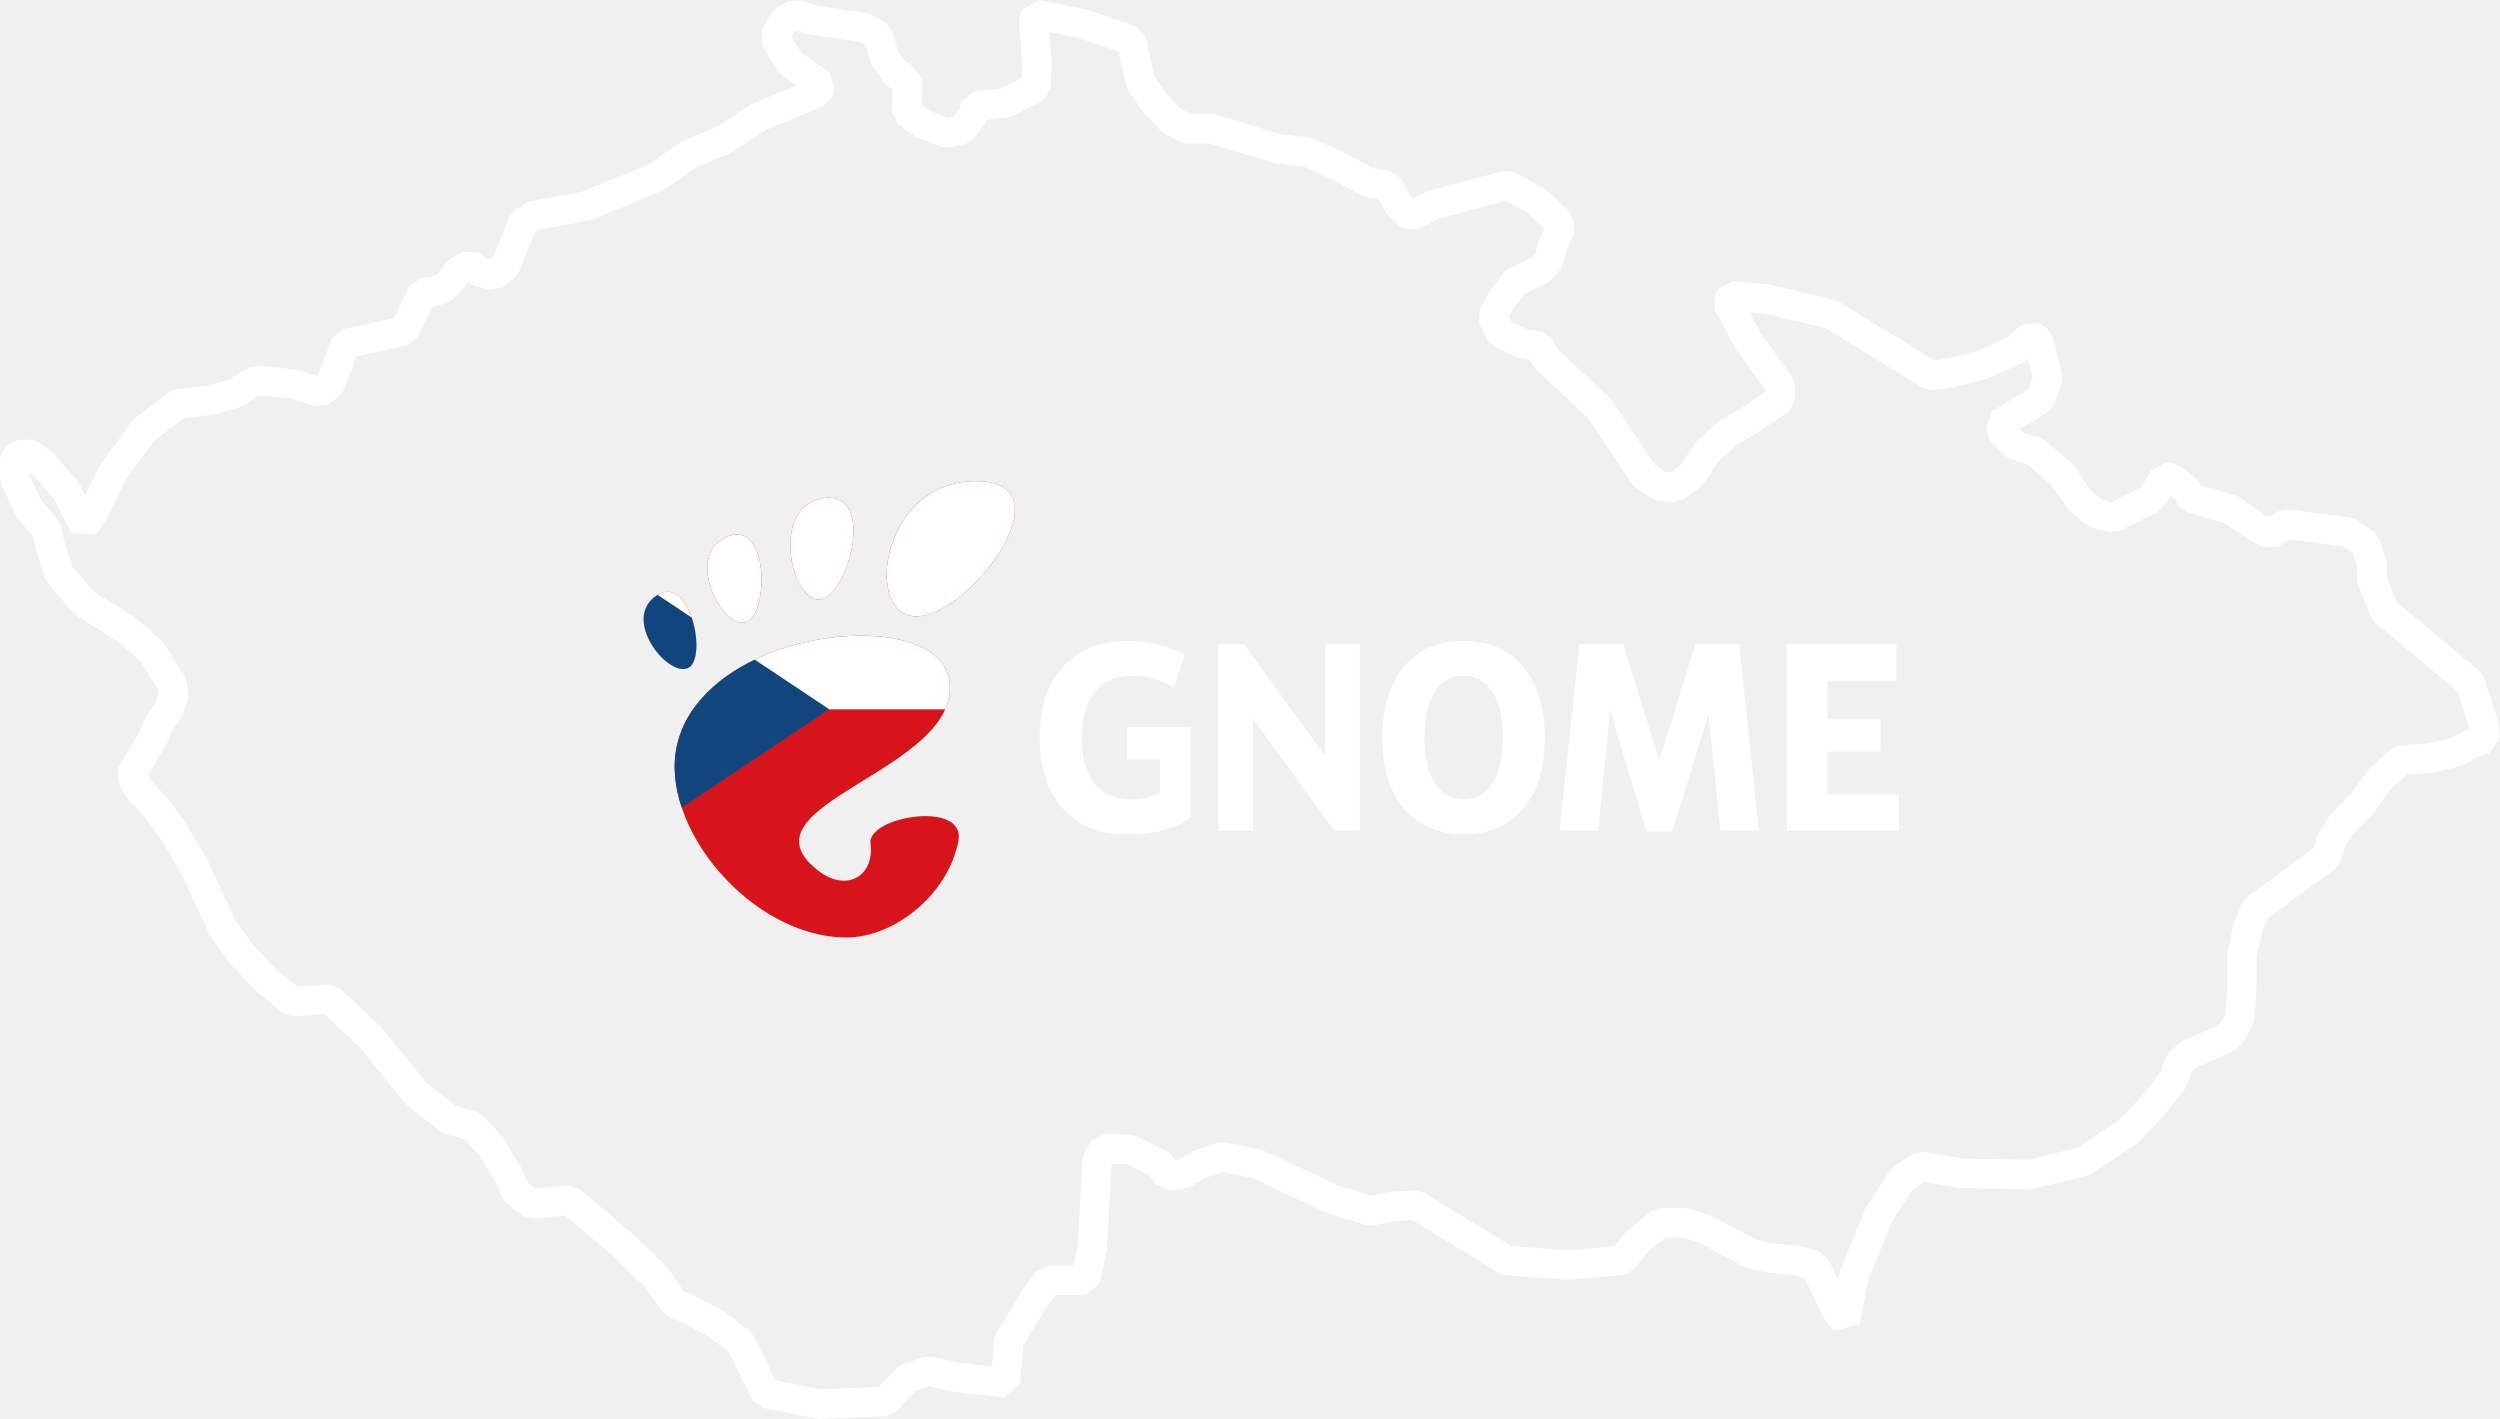
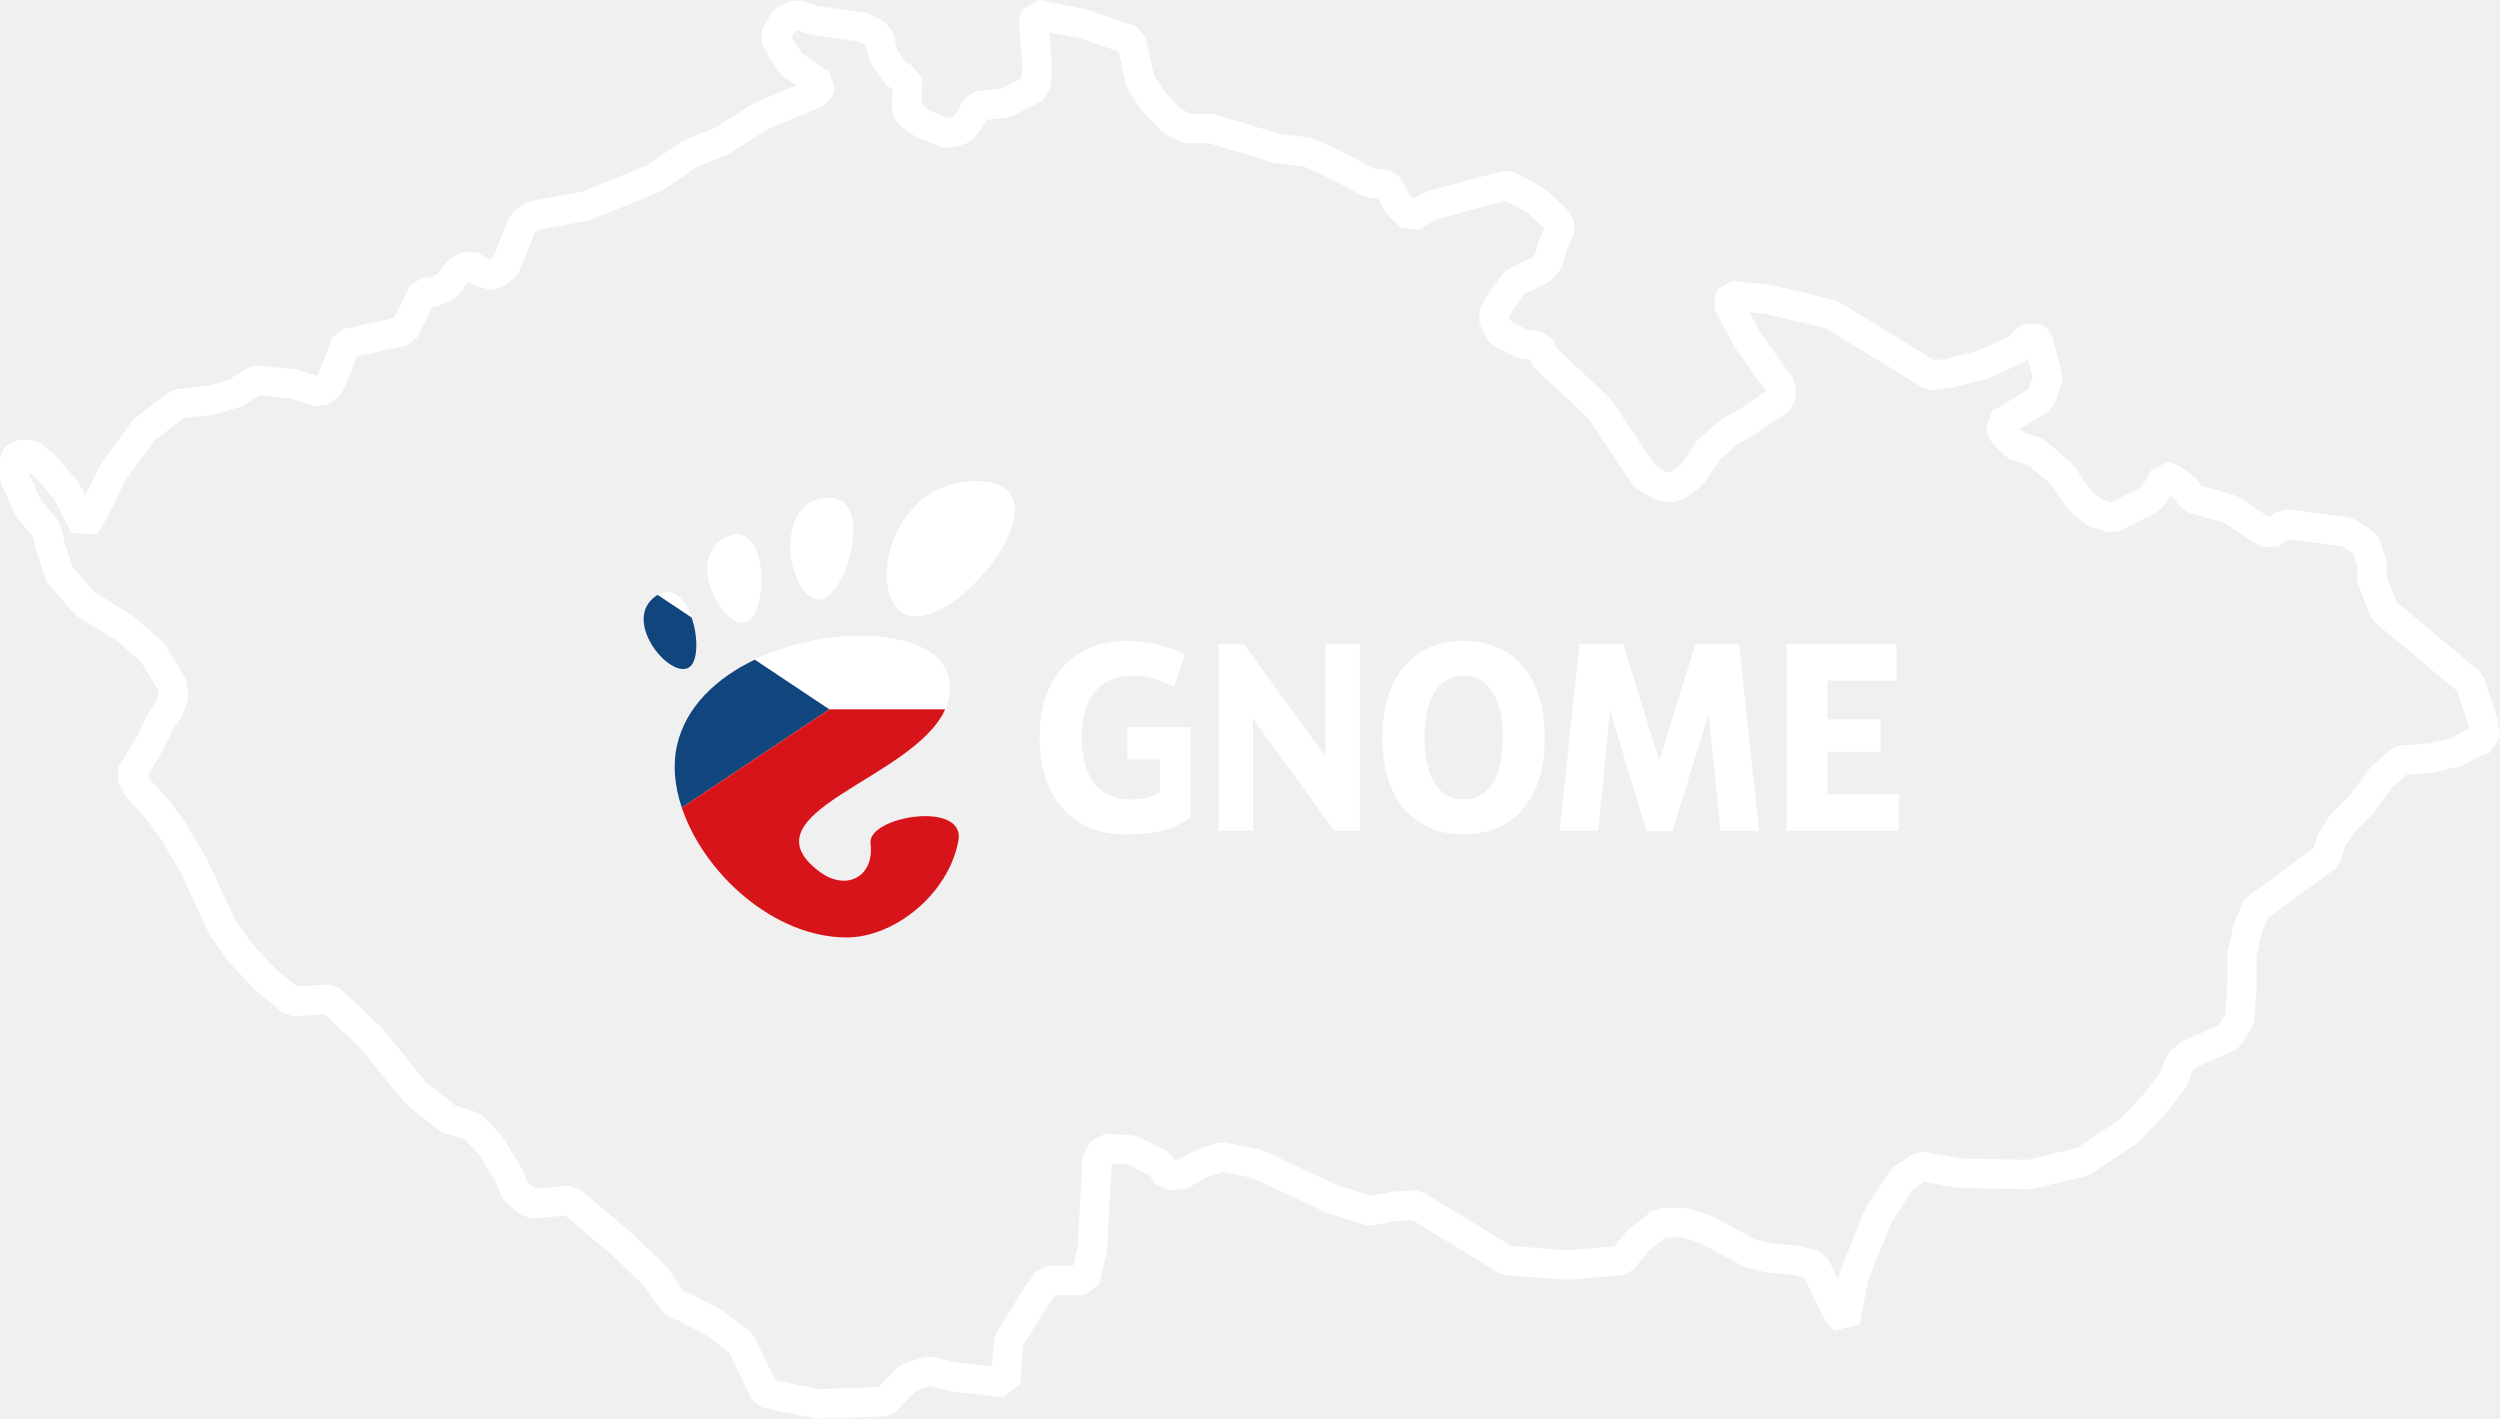
<svg xmlns="http://www.w3.org/2000/svg" width="1369.658" height="777.206" viewBox="0 0 362.389 205.636" version="1.1" id="svg14178" xml:space="preserve">
  <defs id="defs14175">
    <clipPath clipPathUnits="userSpaceOnUse" id="clipPath2761-7">
      <path id="path2763-5" style="fill:#000000;fill-opacity:1;fill-rule:nonzero;stroke:none;stroke-width:5.074;stroke-miterlimit:4" d="m 504.216,476.474 c 5.616,42.892 -31.466,64.074 -67.783,36.423 -115.611,-88.021 191.421,-131.933 171.182,-252.187 -16.799,-99.817 -323.064,-69.087 -357.94,87.098 -23.607,105.637 97.174,252.192 223.202,252.192 61.999,0 133.511,-55.982 146.89,-126.9 10.218,-54.079 -120.239,-32.41 -115.55,3.374 z M 338.925,185.906 c 31.654,-6.454 33.389,-136.296 -23.059,-113.004 -56.459,23.298 -8.569,119.467 23.059,113.004 z m -74.921,59.924 c 26.591,-11.705 3.425,-126.19 -41.791,-94.967 -45.195,31.228 15.2,106.667 41.791,94.967 z m 171.345,-90.076 c 37.387,2.283 78.407,-142.679 8.138,-133.562 -70.243,9.117 -45.54,131.279 -8.138,133.562 z M 642.608,-1.1023622e-5 c -124.82,0 -148.234,177.783 -78.016,177.783 70.208,0 202.841,-177.783 78.016,-177.783 z" />
    </clipPath>
  </defs>
-   <g id="layer1" transform="translate(-325.855,39.8498)">
-     <g id="g16233">
-       <g id="g16084" transform="matrix(0.8333333,0,0,0.8333333,292.0206,176.5597)">
-         <g id="g15057" transform="matrix(0.2752376,0,0,0.2752376,-854.794,-482.461)" style="fill:#ffffff">
-           <path d="m 4176.296,1214.44 c -15.108,0.407 -27.039,5.837 -35.813,16.25 -9.086,10.837 -13.656,25.81 -13.656,44.906 0,19.043 4.57,33.976 13.656,44.812 9.13,10.837 21.666,16.25 37.656,16.25 16.034,0 28.601,-5.413 37.688,-16.25 9.086,-10.837 13.625,-25.769 13.625,-44.812 -1e-4,-19.096 -4.539,-34.069 -13.625,-44.906 -9.086,-10.837 -21.654,-16.25 -37.688,-16.25 -0.625,0 -1.23,-0.016 -1.844,0 z m 1.125,22 c 0.241,-0.01 0.474,0 0.719,0 7.883,10e-5 13.992,3.411 18.312,10.25 4.32,6.839 6.5,16.491 6.5,28.906 0,12.362 -2.18,21.943 -6.5,28.781 -4.32,6.839 -10.429,10.281 -18.312,10.281 -7.839,0 -13.898,-3.442 -18.219,-10.281 -4.32,-6.838 -6.5,-16.419 -6.5,-28.781 0,-12.415 2.18,-22.067 6.5,-28.906 4.185,-6.625 10.012,-10.043 17.5,-10.25 z" style="font-style:normal;font-variant:normal;font-weight:bold;font-stretch:normal;font-size:148.7px;line-height:125%;font-family:'Bitstream Vera Sans';text-align:start;writing-mode:lr-tb;text-anchor:start;fill:#ffffff;fill-opacity:1;stroke:none;stroke-width:1pt;stroke-linecap:butt;stroke-linejoin:miter;stroke-opacity:1" id="path15059" />
-           <path d="m 4005.629,1325.612 c -13.308,11.176 -33.107,11.047 -41.355,11.047 -16.613,0 -29.775,-5.471 -39.484,-16.413 -9.71,-10.995 -14.564,-25.882 -14.564,-44.662 0,-18.991 4.944,-33.931 14.832,-44.82 9.888,-10.889 23.428,-16.334 40.62,-16.334 6.636,10e-5 12.983,0.737 19.041,2.209 6.102,1.473 11.848,3.656 17.237,6.549 l -6.921,20.461 c -3.03,-1.659 -6.499,-3.293 -9.714,-4.442 -5.478,-1.841 -10.979,-2.762 -16.502,-2.762 -10.244,10e-5 -18.15,3.393 -23.717,10.179 -5.523,6.734 -8.284,16.387 -8.284,28.959 0,12.468 2.672,22.095 8.017,28.881 5.345,6.786 13.377,10.179 22.782,10.179 9.555,0 15.473,-2.408 18.629,-4.946 v -20.384 h -20.7 v -20.358 h 40.086" style="font-style:normal;font-variant:normal;font-weight:bold;font-stretch:normal;font-size:148.7px;line-height:125%;font-family:'Bitstream Vera Sans';text-align:start;writing-mode:lr-tb;text-anchor:start;fill:#ffffff;fill-opacity:1;stroke:none;stroke-width:1pt;stroke-linecap:butt;stroke-linejoin:miter;stroke-opacity:1" id="path15061" />
-           <path d="m 4023.211,1216.561 h 16.228 l 51.278,70.802 v -70.802 h 21.885 v 117.81 h -16.228 l -51.277,-70.802 v 70.802 h -21.885 v -117.81" style="font-style:normal;font-variant:normal;font-weight:bold;font-stretch:normal;font-size:148.7px;line-height:125%;font-family:'Bitstream Vera Sans';text-align:start;writing-mode:lr-tb;text-anchor:start;fill:#ffffff;fill-opacity:1;stroke:none;stroke-width:1pt;stroke-linecap:butt;stroke-linejoin:miter;stroke-opacity:1" id="path15063" />
-           <path d="m 4246.336,1216.561 h 32.737 l 22.715,73.548 22.849,-73.548 h 27.67 l 12.5,117.81 h -24.319 l -7.5,-73.668 -22.982,74.021 h -16.302 l -22.982,-76.521 -7.5,76.168 h -24.385 l 12.5,-117.81" style="font-style:normal;font-variant:normal;font-weight:bold;font-stretch:normal;font-size:148.7px;line-height:125%;font-family:'Bitstream Vera Sans';text-align:start;writing-mode:lr-tb;text-anchor:start;fill:#ffffff;fill-opacity:1;stroke:none;stroke-width:1pt;stroke-linecap:butt;stroke-linejoin:miter;stroke-opacity:1" id="path15065" />
-           <path d="m 4382.36,1216.561 h 69.415 v 22.962 h -43.693 v 24.436 h 33.588 v 20.462 h -33.588 v 26.987 h 45.163 v 22.962 h -70.885 v -117.81" style="font-style:normal;font-variant:normal;font-weight:bold;font-stretch:normal;font-size:148.7px;line-height:125%;font-family:'Bitstream Vera Sans';text-align:start;writing-mode:lr-tb;text-anchor:start;fill:#ffffff;fill-opacity:1;stroke:none;stroke-width:1pt;stroke-linecap:butt;stroke-linejoin:miter;stroke-opacity:1" id="path15067" />
-         </g>
-         <g id="g15990" transform="matrix(0.375,0,0,0.375,145.4751,-191.9974)">
-           <path id="path15980" style="fill:none;stroke:none;stroke-width:0.267" d="M -0.833,42.667 H 210.833 V 254.333 H -0.833 Z" />
-           <g id="g15988" transform="matrix(0.3527778,0,0,0.3527778,-53.74997,42.66666)" clip-path="url(#clipPath2761-7)">
-             <rect width="900" height="600" fill="#d7141a" id="rect15982" x="0" y="0" />
-             <rect width="900" height="300" fill="#ffffff" id="rect15984" x="0" y="0" />
-             <path d="M 450,300 0,0 v 600 z" fill="#11457e" id="path15986" />
-           </g>
+   <g id="g16233" transform="translate(-325.855,39.8498)">
+     <g id="g16084-8" transform="matrix(0.8333333,0,0,0.8333333,292.0206,176.5597)">
+       <g id="g15057-3" transform="matrix(0.2752376,0,0,0.2752376,-854.794,-482.461)" style="fill:#ffffff">
+         <path d="m 4176.296,1214.44 c -15.108,0.407 -27.039,5.837 -35.813,16.25 -9.086,10.837 -13.656,25.81 -13.656,44.906 0,19.043 4.57,33.976 13.656,44.812 9.13,10.837 21.666,16.25 37.656,16.25 16.034,0 28.601,-5.413 37.688,-16.25 9.086,-10.837 13.625,-25.769 13.625,-44.812 -1e-4,-19.096 -4.539,-34.069 -13.625,-44.906 -9.086,-10.837 -21.654,-16.25 -37.688,-16.25 -0.625,0 -1.23,-0.016 -1.844,0 z m 1.125,22 c 0.241,-0.01 0.474,0 0.719,0 7.883,10e-5 13.992,3.411 18.312,10.25 4.32,6.839 6.5,16.491 6.5,28.906 0,12.362 -2.18,21.943 -6.5,28.781 -4.32,6.839 -10.429,10.281 -18.312,10.281 -7.839,0 -13.898,-3.442 -18.219,-10.281 -4.32,-6.838 -6.5,-16.419 -6.5,-28.781 0,-12.415 2.18,-22.067 6.5,-28.906 4.185,-6.625 10.012,-10.043 17.5,-10.25 z" style="font-style:normal;font-variant:normal;font-weight:bold;font-stretch:normal;font-size:148.7px;line-height:125%;font-family:'Bitstream Vera Sans';text-align:start;writing-mode:lr-tb;text-anchor:start;fill:#ffffff;fill-opacity:1;stroke:none;stroke-width:1pt;stroke-linecap:butt;stroke-linejoin:miter;stroke-opacity:1" id="path15059-1" />
+         <path d="m 4005.629,1325.612 c -13.308,11.176 -33.107,11.047 -41.355,11.047 -16.613,0 -29.775,-5.471 -39.484,-16.413 -9.71,-10.995 -14.564,-25.882 -14.564,-44.662 0,-18.991 4.944,-33.931 14.832,-44.82 9.888,-10.889 23.428,-16.334 40.62,-16.334 6.636,10e-5 12.983,0.737 19.041,2.209 6.102,1.473 11.848,3.656 17.237,6.549 l -6.921,20.461 c -3.03,-1.659 -6.499,-3.293 -9.714,-4.442 -5.478,-1.841 -10.979,-2.762 -16.502,-2.762 -10.244,10e-5 -18.15,3.393 -23.717,10.179 -5.523,6.734 -8.284,16.387 -8.284,28.959 0,12.468 2.672,22.095 8.017,28.881 5.345,6.786 13.377,10.179 22.782,10.179 9.555,0 15.473,-2.408 18.629,-4.946 v -20.384 h -20.7 v -20.358 h 40.086" style="font-style:normal;font-variant:normal;font-weight:bold;font-stretch:normal;font-size:148.7px;line-height:125%;font-family:'Bitstream Vera Sans';text-align:start;writing-mode:lr-tb;text-anchor:start;fill:#ffffff;fill-opacity:1;stroke:none;stroke-width:1pt;stroke-linecap:butt;stroke-linejoin:miter;stroke-opacity:1" id="path15061-8" />
+         <path d="m 4023.211,1216.561 h 16.228 l 51.278,70.802 v -70.802 h 21.885 v 117.81 h -16.228 l -51.277,-70.802 v 70.802 h -21.885 v -117.81" style="font-style:normal;font-variant:normal;font-weight:bold;font-stretch:normal;font-size:148.7px;line-height:125%;font-family:'Bitstream Vera Sans';text-align:start;writing-mode:lr-tb;text-anchor:start;fill:#ffffff;fill-opacity:1;stroke:none;stroke-width:1pt;stroke-linecap:butt;stroke-linejoin:miter;stroke-opacity:1" id="path15063-9" />
+         <path d="m 4246.336,1216.561 h 32.737 l 22.715,73.548 22.849,-73.548 h 27.67 l 12.5,117.81 h -24.319 l -7.5,-73.668 -22.982,74.021 h -16.302 l -22.982,-76.521 -7.5,76.168 h -24.385 l 12.5,-117.81" style="font-style:normal;font-variant:normal;font-weight:bold;font-stretch:normal;font-size:148.7px;line-height:125%;font-family:'Bitstream Vera Sans';text-align:start;writing-mode:lr-tb;text-anchor:start;fill:#ffffff;fill-opacity:1;stroke:none;stroke-width:1pt;stroke-linecap:butt;stroke-linejoin:miter;stroke-opacity:1" id="path15065-6" />
+         <path d="m 4382.36,1216.561 h 69.415 v 22.962 h -43.693 v 24.436 h 33.588 v 20.462 h -33.588 v 26.987 h 45.163 v 22.962 h -70.885 v -117.81" style="font-style:normal;font-variant:normal;font-weight:bold;font-stretch:normal;font-size:148.7px;line-height:125%;font-family:'Bitstream Vera Sans';text-align:start;writing-mode:lr-tb;text-anchor:start;fill:#ffffff;fill-opacity:1;stroke:none;stroke-width:1pt;stroke-linecap:butt;stroke-linejoin:miter;stroke-opacity:1" id="path15067-4" />
+       </g>
+       <g id="g1499" transform="translate(145.9959,-218.6641)">
+         <path id="rect3543" style="fill:none;stroke:none;stroke-width:0.1" d="M -0.833,42.667 H 78.542 V 122.042 H -0.833 Z" />
+         <g id="g1492" transform="translate(-419.7717,98.32249)">
+           <path id="path400" style="fill:#ffffff;fill-opacity:1;fill-rule:nonzero;stroke:none;stroke-width:0.671;stroke-miterlimit:4" d="m 484.106,-55.656 c -16.513,0 -19.61,23.519 -10.321,23.519 9.288,0 26.834,-23.519 10.321,-23.519 z m -25.513,2.881 c -0.262,-9.03e-4 -0.538,0.017 -0.829,0.054 -9.293,1.206 -6.025,17.367 -1.077,17.669 4.791,0.293 10.034,-17.696 1.905,-17.724 z m -16.101,6.394 c -0.491,0.011 -1.027,0.128 -1.611,0.369 -7.469,3.082 -1.134,15.805 3.05,14.95 3.86,-0.787 4.357,-15.447 -1.44,-15.318 z m -12.024,9.971 c -0.615,0.007 -1.276,0.227 -1.977,0.711 -5.979,4.131 2.011,14.111 5.529,12.564 3.105,-1.367 1.081,-13.331 -3.552,-13.274 z m 33.297,7.634 c -12.686,0.113 -28.829,6.54 -31.641,19.131 -3.123,13.975 12.855,33.363 29.528,33.363 8.202,0 17.662,-7.406 19.432,-16.788 1.352,-7.154 -15.906,-4.287 -15.286,0.446 0.743,5.674 -4.163,8.477 -8.967,4.819 -15.294,-11.645 25.323,-17.454 22.646,-33.363 -0.868,-5.158 -7.579,-7.681 -15.712,-7.609 z" />
+           <path id="path15047" style="fill:#11457e;fill-opacity:1;fill-rule:nonzero;stroke:none;stroke-width:0.671;stroke-miterlimit:4" d="m 428.766,-35.875 c -0.091,0.055 -0.183,0.113 -0.275,0.177 -5.979,4.131 2.011,14.111 5.528,12.564 1.824,-0.803 1.876,-5.258 0.673,-8.789 z m 16.902,11.268 c -6.635,3.182 -12.028,8.175 -13.544,14.963 -0.758,3.393 -0.387,7.105 0.843,10.781 l 25.658,-17.106 z" />
+           <path id="path459" style="fill:#d7141a;fill-opacity:1;fill-rule:nonzero;stroke:none;stroke-width:0.671;stroke-miterlimit:4" d="m 458.626,-15.969 -25.659,17.106 c 3.837,11.465 16.061,22.582 28.686,22.582 8.202,0 17.662,-7.406 19.432,-16.788 1.352,-7.154 -15.906,-4.287 -15.286,0.446 0.743,5.674 -4.163,8.477 -8.967,4.819 -13.503,-10.281 16.571,-16.015 21.959,-28.165 z" />
        </g>
      </g>
-       <g id="g16088" transform="matrix(17.0546,0,0,17.0546,-4470.665,-4757.278)" style="display:inline;fill:none;fill-opacity:1;stroke:#ffffff">
-         <path id="path16086" d="m 289.54,277.51 0.26,-0.03 0.25,-0.13 0.01,-0.2 -0.03,-0.36 0.02,-0.06 0.4,0.08 0.41,0.14 0.08,0.36 0.12,0.17 0.14,0.15 0.13,0.07 h 0.21 l 0.56,0.17 0.26,0.03 0.28,0.13 0.24,0.13 0.16,0.02 0.09,0.17 0.11,0.1 0.18,-0.1 0.64,-0.17 0.25,0.14 0.17,0.16 0.03,0.06 -0.07,0.16 -0.03,0.12 -0.07,0.08 -0.21,0.1 -0.12,0.15 -0.08,0.15 0.07,0.14 0.19,0.09 0.14,0.02 0.05,0.1 0.46,0.43 0.38,0.57 0.14,0.09 0.12,0.01 0.14,-0.1 0.14,-0.21 0.18,-0.16 0.16,-0.09 0.28,-0.19 v -0.11 l -0.28,-0.39 -0.17,-0.32 0.03,-0.06 0.31,0.03 0.54,0.13 0.85,0.52 0.15,-0.02 0.28,-0.07 0.29,-0.13 0.13,-0.12 0.06,0.04 0.08,0.32 -0.06,0.18 -0.35,0.21 0.03,0.08 0.1,0.1 0.18,0.06 0.22,0.19 0.16,0.23 0.13,0.1 0.14,0.04 0.32,-0.16 0.08,-0.11 0.04,-0.08 0.06,0.01 0.13,0.1 0.04,0.07 0.34,0.1 0.21,0.14 0.12,0.07 0.13,-0.09 0.53,0.07 0.15,0.1 0.06,0.18 -0.01,0.11 0.11,0.28 0.73,0.61 0.11,0.34 0.02,0.14 -0.08,0.02 -0.17,0.09 -0.22,0.05 -0.25,0.02 -0.17,0.15 -0.16,0.22 -0.17,0.17 -0.09,0.14 -0.04,0.14 -0.6,0.44 -0.07,0.17 -0.05,0.22 v 0.29 l -0.02,0.26 -0.09,0.15 -0.34,0.15 -0.08,0.07 -0.05,0.14 -0.17,0.22 -0.21,0.22 -0.39,0.26 -0.45,0.11 -0.59,-0.01 -0.34,-0.06 -0.16,0.11 -0.2,0.31 -0.21,0.52 -0.07,0.38 -0.08,-0.1 -0.18,-0.38 -0.16,-0.04 -0.22,-0.02 -0.17,-0.04 -0.37,-0.2 -0.18,-0.06 h -0.21 l -0.19,0.15 -0.14,0.17 -0.46,0.04 -0.52,-0.04 -0.77,-0.47 -0.18,0.01 -0.21,0.04 -0.32,-0.1 -0.64,-0.3 -0.3,-0.06 -0.18,0.06 -0.16,0.09 -0.12,0.01 -0.07,-0.1 -0.24,-0.12 -0.23,-0.01 -0.06,0.09 -0.04,0.75 -0.06,0.28 h -0.32 l -0.1,0.14 -0.23,0.37 -0.03,0.36 -0.44,-0.05 -0.21,-0.05 -0.18,0.06 -0.19,0.2 -0.57,0.02 -0.45,-0.09 -0.21,-0.43 -0.21,-0.16 -0.26,-0.14 -0.09,-0.03 -0.16,-0.23 -0.28,-0.27 -0.45,-0.38 -0.33,0.03 -0.13,-0.1 -0.06,-0.14 -0.15,-0.25 -0.16,-0.17 -0.2,-0.06 -0.28,-0.22 -0.38,-0.47 -0.35,-0.33 -0.32,0.02 -0.21,-0.17 -0.22,-0.23 -0.16,-0.22 -0.25,-0.54 -0.18,-0.3 -0.14,-0.19 -0.15,-0.16 -0.06,-0.12 0.18,-0.3 0.06,-0.14 0.08,-0.11 0.04,-0.12 -0.01,-0.09 -0.17,-0.28 -0.23,-0.2 -0.34,-0.21 -0.22,-0.25 -0.08,-0.25 -0.03,-0.13 -0.15,-0.18 -0.12,-0.26 v -0.16 l 0.03,-0.04 h 0.11 l 0.12,0.1 0.18,0.21 0.15,0.3 0.08,-0.12 0.16,-0.33 0.27,-0.37 0.29,-0.22 0.27,-0.03 0.21,-0.06 0.18,-0.11 0.32,0.03 0.22,0.07 0.08,-0.05 0.08,-0.19 0.06,-0.17 0.5,-0.11 0.16,-0.33 h 0.09 l 0.11,-0.05 0.1,-0.13 0.1,-0.05 0.09,0.06 0.11,0.03 0.1,-0.08 0.15,-0.37 0.09,-0.06 0.44,-0.08 0.59,-0.24 0.29,-0.2 0.29,-0.12 0.31,-0.2 0.5,-0.21 0.02,-0.07 -0.25,-0.17 -0.08,-0.12 -0.06,-0.11 0.08,-0.14 0.1,-0.05 0.15,0.05 0.43,0.06 0.12,0.07 0.05,0.18 0.12,0.17 0.08,0.01 -0.01,0.29 0.14,0.1 0.2,0.08 0.13,-0.03 0.09,-0.12 z" class="region CZE" style="fill:none;fill-opacity:1;stroke:#ffffff;stroke-width:0.25;stroke-linejoin:bevel" />
-       </g>
+     </g>
+     <g id="g16088" transform="matrix(17.0546,0,0,17.0546,-4470.665,-4757.278)" style="display:inline;fill:none;fill-opacity:1;stroke:#ffffff">
+       <path id="path16086" d="m 289.54,277.51 0.26,-0.03 0.25,-0.13 0.01,-0.2 -0.03,-0.36 0.02,-0.06 0.4,0.08 0.41,0.14 0.08,0.36 0.12,0.17 0.14,0.15 0.13,0.07 h 0.21 l 0.56,0.17 0.26,0.03 0.28,0.13 0.24,0.13 0.16,0.02 0.09,0.17 0.11,0.1 0.18,-0.1 0.64,-0.17 0.25,0.14 0.17,0.16 0.03,0.06 -0.07,0.16 -0.03,0.12 -0.07,0.08 -0.21,0.1 -0.12,0.15 -0.08,0.15 0.07,0.14 0.19,0.09 0.14,0.02 0.05,0.1 0.46,0.43 0.38,0.57 0.14,0.09 0.12,0.01 0.14,-0.1 0.14,-0.21 0.18,-0.16 0.16,-0.09 0.28,-0.19 v -0.11 l -0.28,-0.39 -0.17,-0.32 0.03,-0.06 0.31,0.03 0.54,0.13 0.85,0.52 0.15,-0.02 0.28,-0.07 0.29,-0.13 0.13,-0.12 0.06,0.04 0.08,0.32 -0.06,0.18 -0.35,0.21 0.03,0.08 0.1,0.1 0.18,0.06 0.22,0.19 0.16,0.23 0.13,0.1 0.14,0.04 0.32,-0.16 0.08,-0.11 0.04,-0.08 0.06,0.01 0.13,0.1 0.04,0.07 0.34,0.1 0.21,0.14 0.12,0.07 0.13,-0.09 0.53,0.07 0.15,0.1 0.06,0.18 -0.01,0.11 0.11,0.28 0.73,0.61 0.11,0.34 0.02,0.14 -0.08,0.02 -0.17,0.09 -0.22,0.05 -0.25,0.02 -0.17,0.15 -0.16,0.22 -0.17,0.17 -0.09,0.14 -0.04,0.14 -0.6,0.44 -0.07,0.17 -0.05,0.22 v 0.29 l -0.02,0.26 -0.09,0.15 -0.34,0.15 -0.08,0.07 -0.05,0.14 -0.17,0.22 -0.21,0.22 -0.39,0.26 -0.45,0.11 -0.59,-0.01 -0.34,-0.06 -0.16,0.11 -0.2,0.31 -0.21,0.52 -0.07,0.38 -0.08,-0.1 -0.18,-0.38 -0.16,-0.04 -0.22,-0.02 -0.17,-0.04 -0.37,-0.2 -0.18,-0.06 h -0.21 l -0.19,0.15 -0.14,0.17 -0.46,0.04 -0.52,-0.04 -0.77,-0.47 -0.18,0.01 -0.21,0.04 -0.32,-0.1 -0.64,-0.3 -0.3,-0.06 -0.18,0.06 -0.16,0.09 -0.12,0.01 -0.07,-0.1 -0.24,-0.12 -0.23,-0.01 -0.06,0.09 -0.04,0.75 -0.06,0.28 h -0.32 l -0.1,0.14 -0.23,0.37 -0.03,0.36 -0.44,-0.05 -0.21,-0.05 -0.18,0.06 -0.19,0.2 -0.57,0.02 -0.45,-0.09 -0.21,-0.43 -0.21,-0.16 -0.26,-0.14 -0.09,-0.03 -0.16,-0.23 -0.28,-0.27 -0.45,-0.38 -0.33,0.03 -0.13,-0.1 -0.06,-0.14 -0.15,-0.25 -0.16,-0.17 -0.2,-0.06 -0.28,-0.22 -0.38,-0.47 -0.35,-0.33 -0.32,0.02 -0.21,-0.17 -0.22,-0.23 -0.16,-0.22 -0.25,-0.54 -0.18,-0.3 -0.14,-0.19 -0.15,-0.16 -0.06,-0.12 0.18,-0.3 0.06,-0.14 0.08,-0.11 0.04,-0.12 -0.01,-0.09 -0.17,-0.28 -0.23,-0.2 -0.34,-0.21 -0.22,-0.25 -0.08,-0.25 -0.03,-0.13 -0.15,-0.18 -0.12,-0.26 v -0.16 l 0.03,-0.04 h 0.11 l 0.12,0.1 0.18,0.21 0.15,0.3 0.08,-0.12 0.16,-0.33 0.27,-0.37 0.29,-0.22 0.27,-0.03 0.21,-0.06 0.18,-0.11 0.32,0.03 0.22,0.07 0.08,-0.05 0.08,-0.19 0.06,-0.17 0.5,-0.11 0.16,-0.33 h 0.09 l 0.11,-0.05 0.1,-0.13 0.1,-0.05 0.09,0.06 0.11,0.03 0.1,-0.08 0.15,-0.37 0.09,-0.06 0.44,-0.08 0.59,-0.24 0.29,-0.2 0.29,-0.12 0.31,-0.2 0.5,-0.21 0.02,-0.07 -0.25,-0.17 -0.08,-0.12 -0.06,-0.11 0.08,-0.14 0.1,-0.05 0.15,0.05 0.43,0.06 0.12,0.07 0.05,0.18 0.12,0.17 0.08,0.01 -0.01,0.29 0.14,0.1 0.2,0.08 0.13,-0.03 0.09,-0.12 z" class="region CZE" style="fill:none;fill-opacity:1;stroke:#ffffff;stroke-width:0.25;stroke-linejoin:bevel" />
    </g>
  </g>
</svg>
